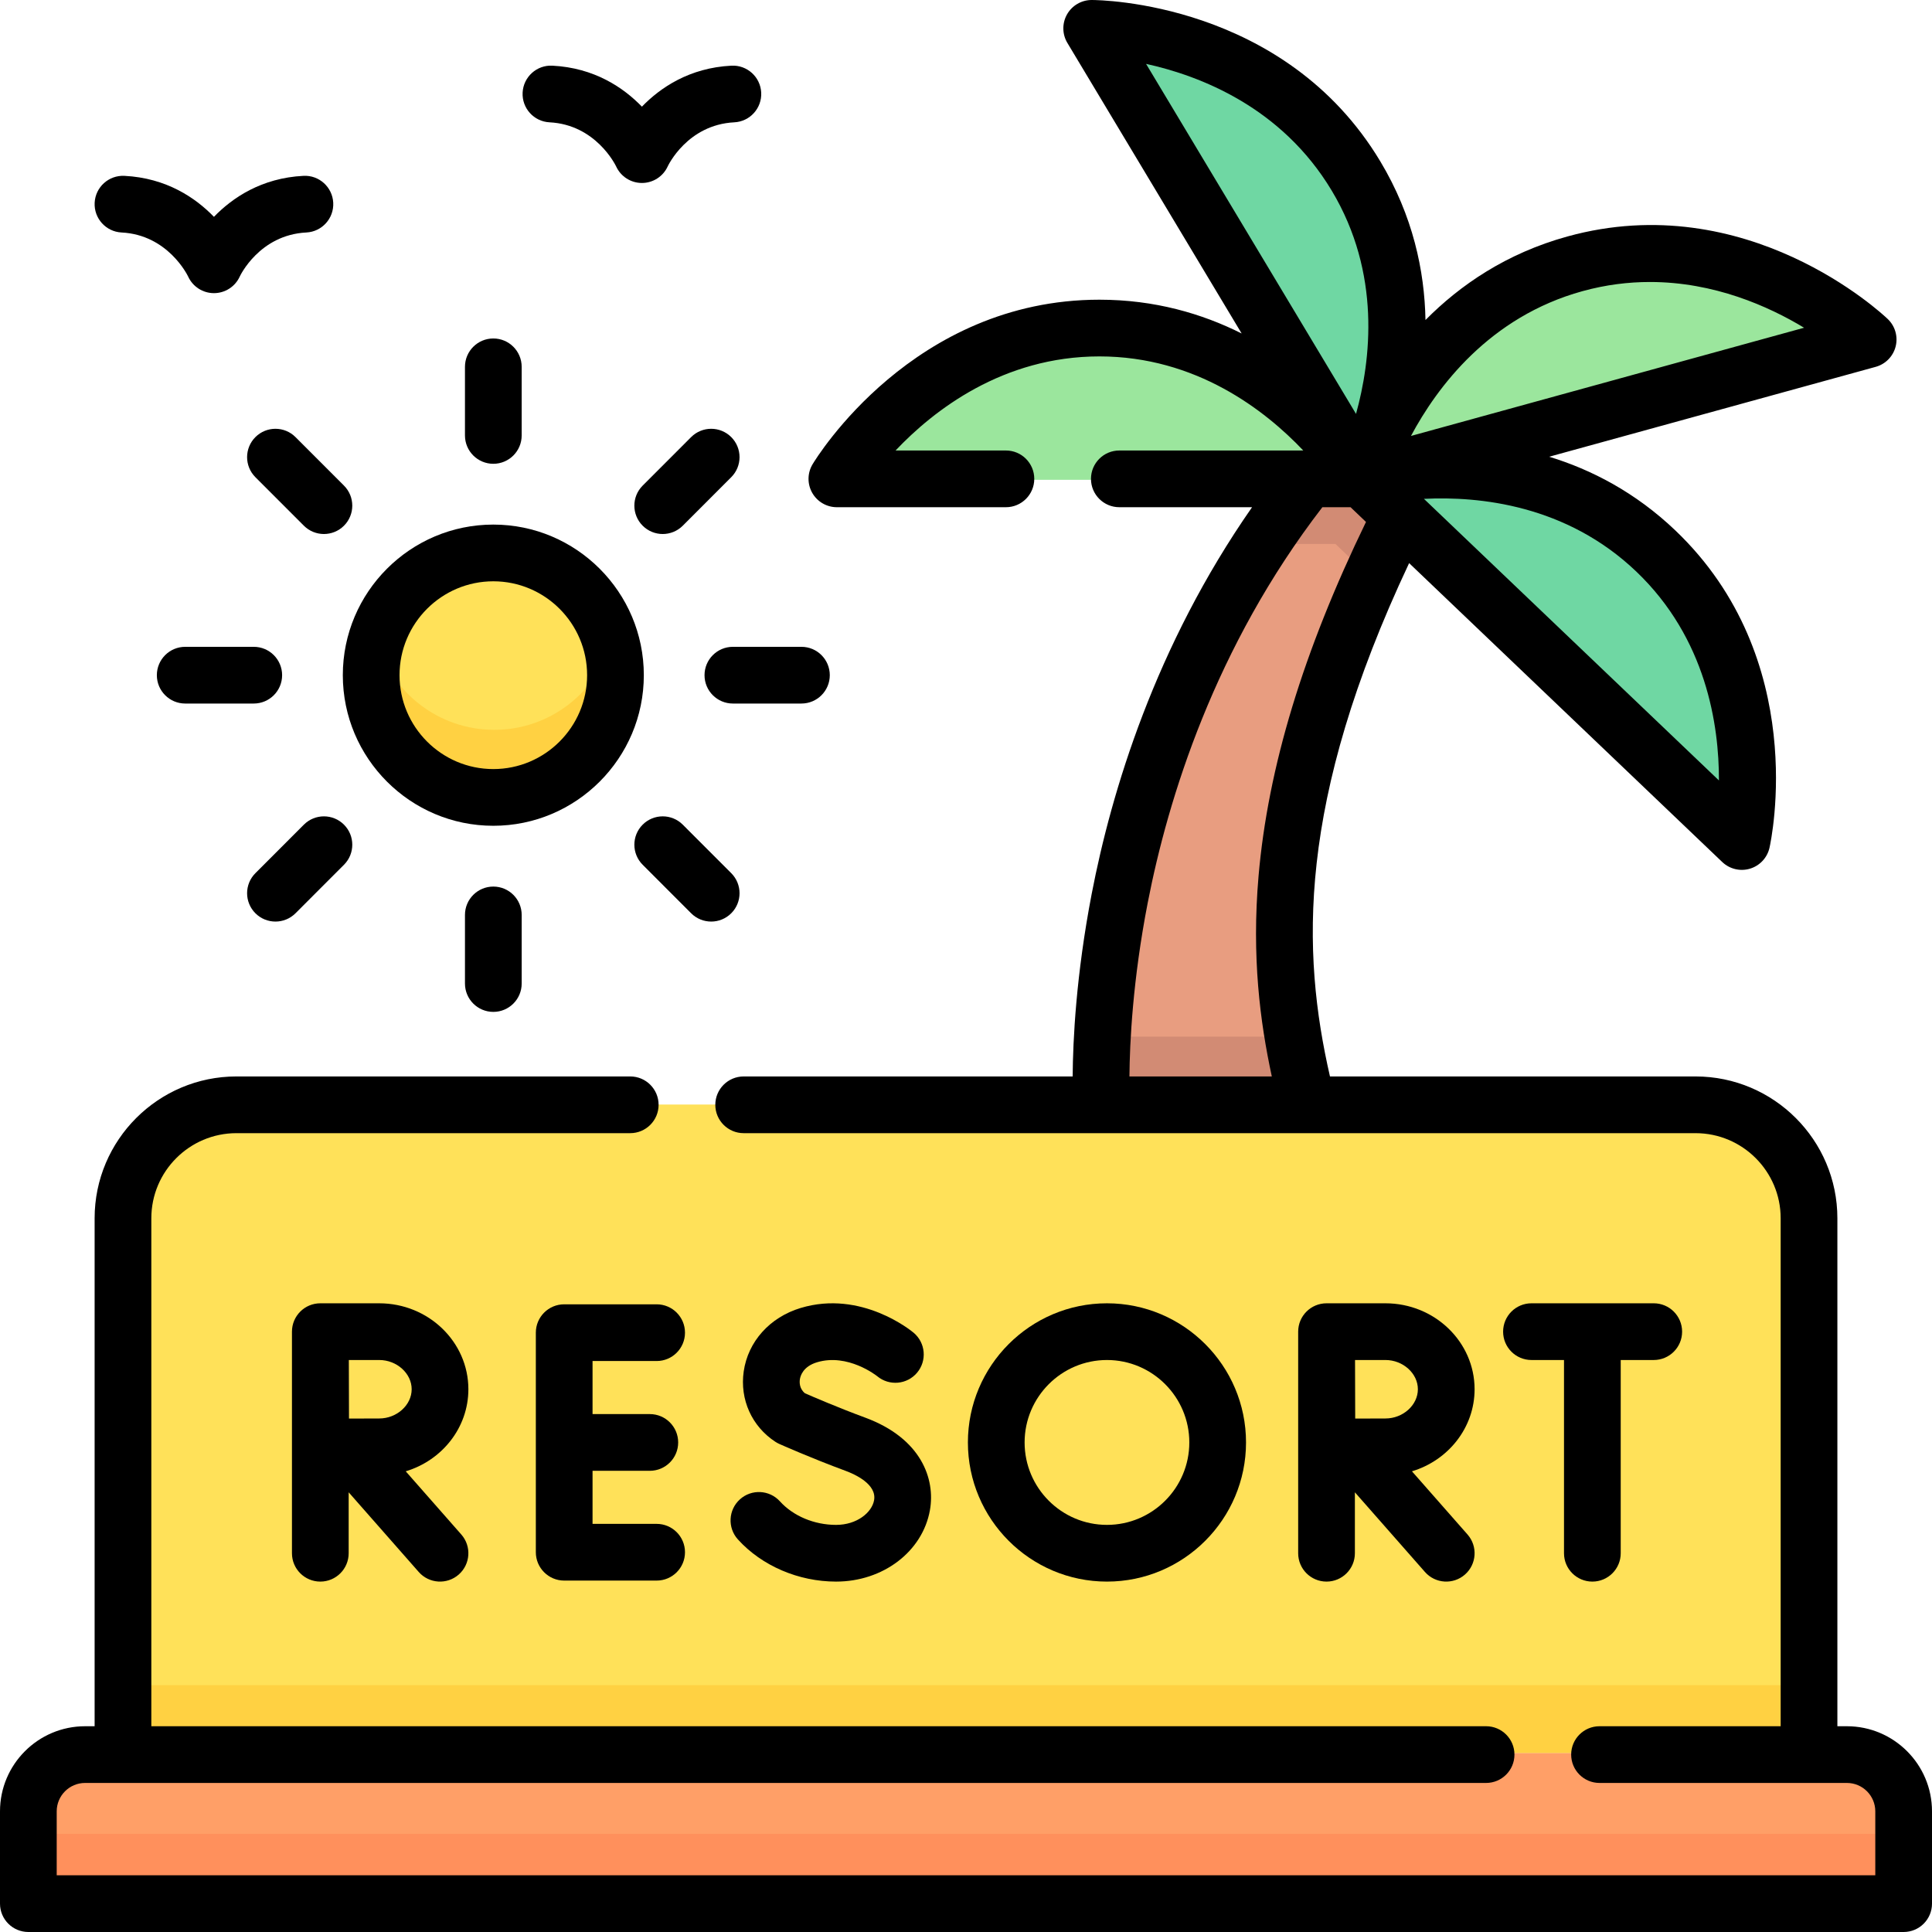
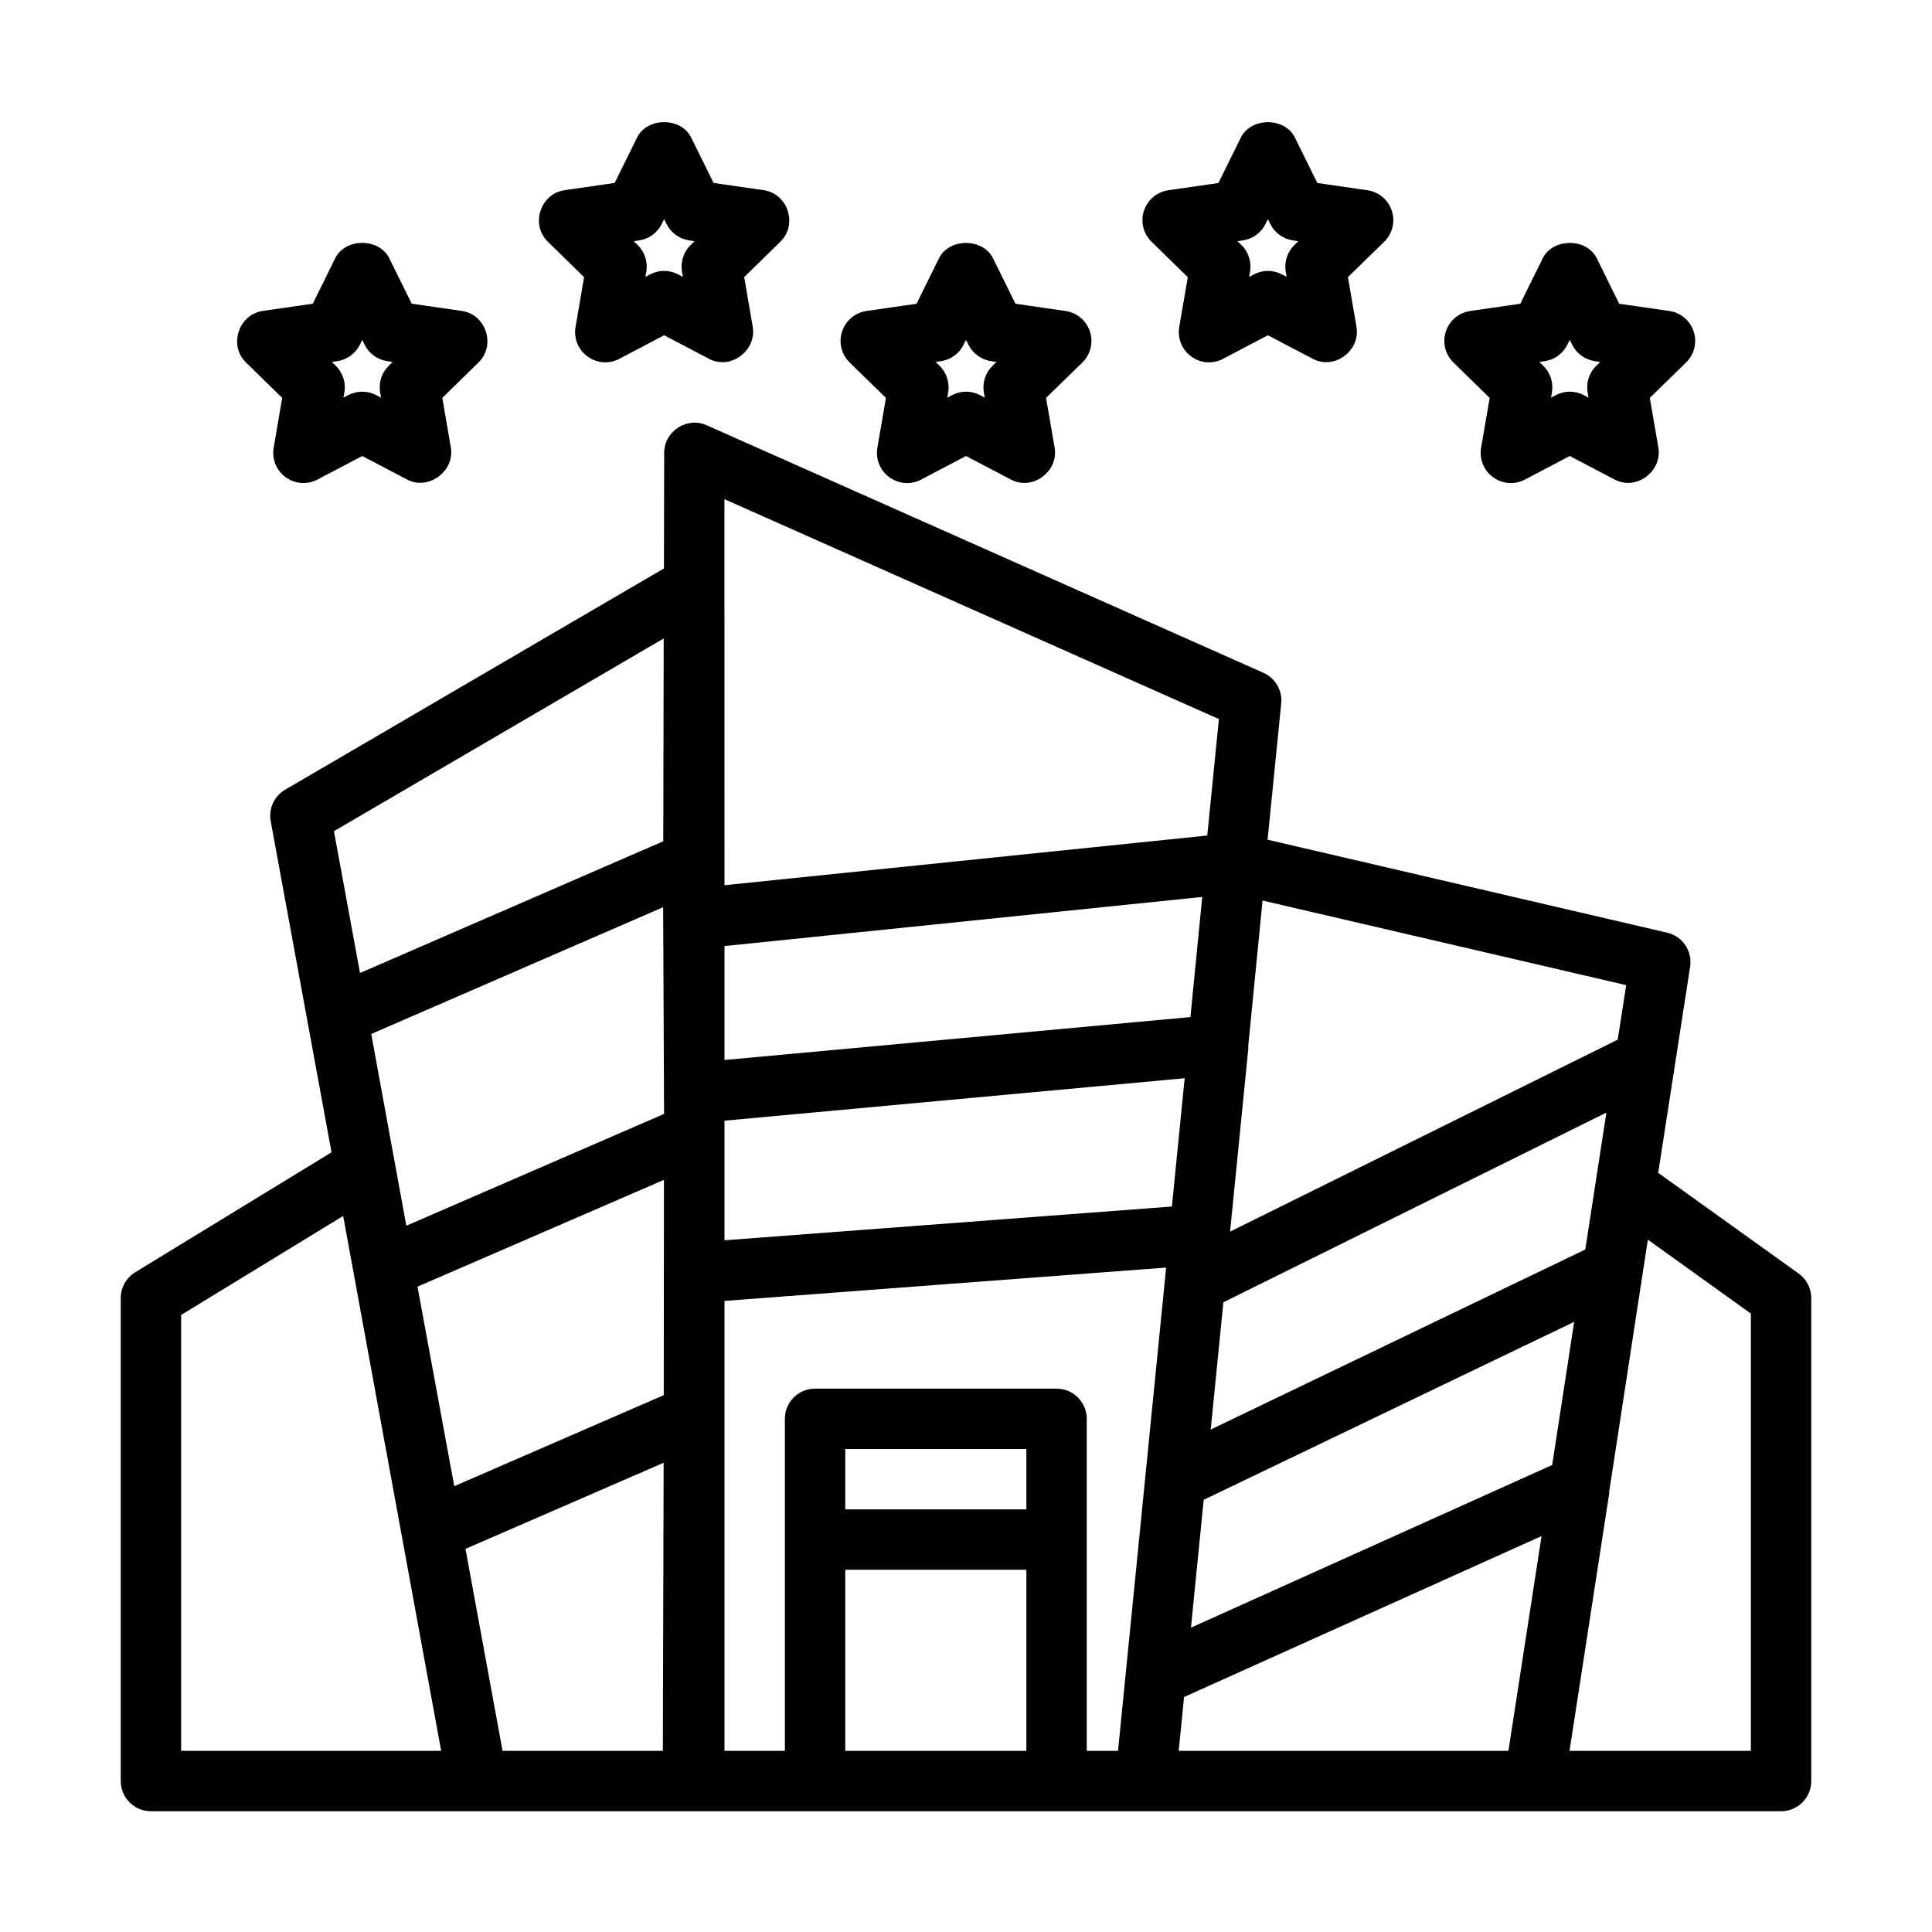
- <svg xmlns="http://www.w3.org/2000/svg" id="Capa_1" enable-background="new 0 0 512 512" viewBox="0 0 512 512">
+ <svg xmlns="http://www.w3.org/2000/svg" id="HOTEL" enable-background="new 0 0 32 32" viewBox="0 0 32 32">
+   <g>
+     <path d="m29.792 21.094-2.327-1.668.529-3.414c.04-.259-.126-.505-.381-.564l-6.618-1.54.226-2.257c.021-.215-.097-.419-.294-.507 0 0-9.219-4.099-9.223-4.101-.326-.145-.702.1-.703.456l-.004 1.916-6.274 3.665c-.182.106-.277.315-.239.522l1.007 5.484-3.252 1.987c-.148.091-.239.253-.239.427v8c0 .276.224.5.5.5h27c.276 0 .5-.224.5-.5v-8c0-.161-.078-.312-.208-.406zm-10.066 5.865.211-2.117 6.136-2.948-.364 2.371zm-.009-10.113-7.717.711v-1.887l7.913-.814zm-7.717 1.716 7.622-.703-.212 2.125-7.41.559zm-1.001-.112-4.269 1.852-.581-3.176 4.835-2.1zm-.002 1.092-.003 3.566-3.47 1.508-.609-3.305zm9.266 2.028 6.344-3.142-.35 2.268-6.204 2.982zm6.531-4.35-6.42 3.18.303-3.044c.001-.008-.003-.016-.003-.025l.238-2.415 6.023 1.401zm-6.605-5.31-.193 1.929-7.996.823-.001-6.394zm-9.196-1.335-.007 3.359-5.023 2.182-.432-2.349zm-7.993 11.205 2.684-1.64 1.623 8.86h-4.307zm4.71 3.874 3.282-1.426-.013 4.772h-2.655zm6.29 3.346v-3h3v3zm3-4h-3v-1h3zm1 4v-3-1-1.5c0-.276-.224-.5-.5-.5h-4c-.276 0-.5.224-.5.5v5.5h-1v-7.453l7.315-.552-.797 8.005zm1.523 0 .089-.892 5.921-2.666-.549 3.558zm9.477 0h-3.004l.661-4.287-.011-.002c.002-.009.009-.016.011-.026l.548-3.576.089-.576 1.706 1.224z" />
+   </g>
  <g>
    <g>
-       <g>
-         <path d="m478.974 464.576h-445.948v-141.851c0-16.575 13.437-30.012 30.011-30.012h385.925c16.575 0 30.012 13.437 30.012 30.012z" fill="#ffe159" />
-       </g>
-       <path d="m33.026 446.576h445.948v18h-445.948z" fill="#ffd142" />
-       <path d="m488.994 464.576h-465.988c-8.288 0-15.006 6.719-15.006 15.006v24.418h496v-24.418c0-8.287-6.718-15.006-15.006-15.006z" fill="#ff9f67" />
-       <path d="m8 486h496v18h-496z" fill="#ff905c" />
-       <g>
-         <ellipse cx="130.98" cy="179.081" fill="#ffe159" rx="32.307" ry="32.332" />
-       </g>
-       <path d="m130.98 193.412c-14.72 0-27.133-9.856-31.029-23.331-.826 2.858-1.278 5.875-1.278 9 0 17.856 14.464 32.331 32.307 32.331s32.307-14.475 32.307-32.331c0-3.125-.452-6.142-1.278-9-3.897 13.475-16.309 23.331-31.029 23.331z" fill="#ffd142" />
-       <g>
-         <path d="m221.851 127.154h138.867s-23.914-39.888-69.434-39.888c-45.519 0-69.433 39.888-69.433 39.888z" fill="#9be69d" />
-         <path d="m289.247 8 71.472 119.154s21.865-41.049-1.563-80.106c-23.428-39.058-69.909-39.048-69.909-39.048z" fill="#6fd7a3" />
-         <path d="m461.205 223.075-100.486-95.921s44.815-12.345 77.753 19.097 22.733 76.824 22.733 76.824z" fill="#6fd7a3" />
-         <path d="m494.614 90.3-133.896 36.854s12.489-44.806 56.378-56.887c43.89-12.08 77.518 20.033 77.518 20.033z" fill="#9be69d" />
-       </g>
-       <g>
-         <path d="m370.946 136.918-10.228-9.763h-14.123c-60.28 75.653-54.753 165.559-54.753 165.559h54.519c-7.861-31-15.033-76.653 24.585-155.796z" fill="#e89d80" />
-       </g>
-       <g fill="#d28b74">
-         <path d="m346.362 292.713c-1.395-5.502-2.768-11.469-3.862-18h-50.439c-.628 11.286-.219 18-.219 18z" />
-         <path d="m360.718 127.154h-14.123c-4.464 5.602-8.558 11.284-12.329 17h19.641l9.374 8.948c2.337-5.236 4.882-10.625 7.665-16.185z" />
-       </g>
+       <path d="m16.975 7.999c-.078.001-.157-.016-.233-.057l-.742-.389-.742.39c-.168.09-.372.074-.527-.038-.154-.111-.231-.301-.199-.489l.142-.825-.601-.587c-.136-.133-.185-.331-.126-.512.059-.182.215-.313.404-.341l.83-.12.371-.752c.168-.34.729-.34.896 0l.371.752.83.12c.188.027.345.159.404.341.059.181.01.379-.126.512l-.601.586s.141.823.142.825c.053.313-.206.578-.493.584zm-.975-1.512c.08 0 .16.02.233.058l.078.041-.015-.086c-.028-.162.026-.328.144-.442l.064-.063-.088-.013c-.163-.024-.304-.126-.376-.273l-.04-.079-.039.079c-.073.147-.213.249-.376.273l-.088.013.064.063c.118.114.171.28.144.442l-.015.086.078-.041c.072-.038.152-.058.232-.058z" />
    </g>
+   </g>
+   <g>
    <g>
-       <path d="m174.015 360.686c4.15 0 7.515-3.364 7.515-7.515s-3.365-7.515-7.515-7.515h-24.498c-4.15 0-7.515 3.364-7.515 7.515v58.185c0 4.151 3.364 7.515 7.515 7.515h24.498c4.15 0 7.515-3.364 7.515-7.515s-3.365-7.515-7.515-7.515h-16.983v-14.063h15.177c4.15 0 7.515-3.364 7.515-7.515s-3.364-7.515-7.515-7.515h-15.177v-14.064h16.983z" />
-       <path d="m221.57 404.11c-5.781 0-11.343-2.331-14.877-6.234-2.785-3.075-7.537-3.312-10.614-.526s-3.313 7.537-.527 10.615c6.336 6.997 16.062 11.175 26.018 11.175 12.451 0 22.909-7.955 24.867-18.916 1.475-8.257-2.26-19.042-17.17-24.546-7.176-2.649-13.86-5.533-15.944-6.446-1.509-1.23-1.457-2.936-1.355-3.65.144-1.003.875-3.456 4.542-4.562 8.162-2.462 15.753 3.523 15.978 3.704 3.176 2.633 7.887 2.216 10.548-.946 2.672-3.176 2.263-7.917-.913-10.588-.557-.469-13.83-11.424-29.952-6.559-8.166 2.462-13.945 8.905-15.081 16.815-1.067 7.427 2.151 14.572 8.397 18.648.332.216.681.407 1.043.568.339.152 8.426 3.753 17.531 7.115 2.531.935 8.337 3.565 7.58 7.802-.572 3.211-4.497 6.531-10.071 6.531z" />
-       <path d="m421.992 419.139c4.15 0 7.515-3.364 7.515-7.515v-51.207h8.753c4.15 0 7.515-3.364 7.515-7.515s-3.364-7.515-7.515-7.515h-32.405c-4.15 0-7.515 3.364-7.515 7.515s3.365 7.515 7.515 7.515h8.622v51.207c0 4.151 3.364 7.515 7.515 7.515z" />
-       <path d="m124.125 368.164c0-12.559-10.599-22.776-23.627-22.776h-15.593c-.003 0-.006 0-.01 0-.003 0-.006 0-.009 0-4.15 0-7.515 3.364-7.515 7.515v58.721c0 4.151 3.365 7.515 7.515 7.515s7.515-3.364 7.515-7.515v-16.148l18.566 21.111c2.749 3.125 7.501 3.413 10.606.68 3.116-2.741 3.421-7.489.68-10.606l-14.73-16.749c9.608-2.89 16.602-11.546 16.602-21.748zm-23.627 7.747c-1.877 0-8.011.026-8.011.026l-.043-15.52h8.055c4.66 0 8.598 3.548 8.598 7.747s-3.939 7.747-8.599 7.747z" />
-       <path d="m390.782 368.164c0-12.559-10.599-22.776-23.627-22.776h-15.592c-.003 0-.006 0-.01 0-.003 0-.006 0-.009 0-4.15 0-7.515 3.364-7.515 7.515v58.721c0 4.151 3.365 7.515 7.515 7.515s7.515-3.364 7.515-7.515v-16.148l18.567 21.111c2.749 3.125 7.501 3.413 10.606.68 3.116-2.741 3.421-7.489.68-10.606l-14.73-16.749c9.606-2.89 16.6-11.546 16.6-21.748zm-23.627 7.747c-1.877 0-8.012.026-8.012.026l-.044-15.52h8.055c4.661 0 8.598 3.548 8.598 7.747s-3.937 7.747-8.597 7.747z" />
-       <path d="m330.209 382.264c0-20.334-16.532-36.876-36.853-36.876s-36.853 16.542-36.853 36.876c0 20.333 16.532 36.875 36.853 36.875s36.853-16.542 36.853-36.875zm-58.677 0c0-12.046 9.79-21.846 21.824-21.846s21.824 9.8 21.824 21.846-9.79 21.845-21.824 21.845c-12.034.001-21.824-9.799-21.824-21.845z" />
-       <path d="m489.45 457.47h-2.525v-134.615c0-20.724-16.861-37.585-37.585-37.585h-96.884c-7.503-32.812-8.888-72.621 20.976-136.039l82.985 79.215c1.962 1.879 4.8 2.538 7.364 1.757 2.592-.784 4.562-2.902 5.156-5.544.455-2.026 10.747-50.011-24.921-84.059-10.618-10.136-22.277-16.141-33.469-19.563l86.527-23.816c2.61-.718 4.631-2.785 5.293-5.409.661-2.624-.139-5.402-2.097-7.271-1.501-1.435-37.317-34.97-84.853-21.884-16.223 4.465-28.495 12.899-37.65 22.15-.243-13.018-3.307-27.598-11.966-42.035-25.36-42.278-74.373-42.772-76.488-42.772-.001 0-.002 0-.003 0-2.707.001-5.204 1.457-6.538 3.812-1.333 2.356-1.297 5.247.095 7.567l46.184 76.997c-10.456-5.25-23.03-8.954-37.698-8.954-49.298 0-74.947 41.836-76.015 43.617-1.392 2.322-1.428 5.212-.093 7.567 1.334 2.355 3.832 3.811 6.539 3.811h44.793c4.15 0 7.515-3.364 7.515-7.515s-3.365-7.515-7.515-7.515h-29.247c10.101-10.656 28.416-24.936 54.024-24.936 25.611 0 43.928 14.285 54.026 24.936h-48.744c-4.15 0-7.515 3.364-7.515 7.515s3.365 7.515 7.515 7.515h35.173c-25.705 36.858-37.287 75.41-42.493 102.431-4.16 21.587-4.984 38.913-5.05 48.423h-87.186c-4.15 0-7.515 3.364-7.515 7.515s3.365 7.515 7.515 7.515h252.26c12.437 0 22.556 10.118 22.556 22.556v134.613h-48.006c-4.15 0-7.515 3.364-7.515 7.515s3.365 7.515 7.515 7.515h65.56c4.147 0 7.521 3.374 7.521 7.521v16.951h-481.942v-16.952c0-4.147 3.374-7.521 7.52-7.521h371.282c4.15 0 7.515-3.364 7.515-7.515s-3.365-7.515-7.515-7.515h-353.727v-134.614c0-12.437 10.118-22.556 22.556-22.556h104.36c4.15 0 7.515-3.364 7.515-7.515s-3.364-7.515-7.515-7.515h-104.36c-20.725 0-37.585 16.861-37.585 37.585v134.616h-2.525c-12.434 0-22.55 10.115-22.55 22.55v24.466c0 4.15 3.364 7.514 7.515 7.514h496.971c4.15 0 7.515-3.364 7.515-7.515v-24.465c-.001-12.435-10.117-22.55-22.551-22.55zm-33.912-250.641-78.182-74.63c14.656-.73 37.756 1.586 56.284 19.273 18.527 17.686 21.935 40.667 21.898 55.357zm-36.132-129.679c6.182-1.702 12.156-2.419 17.842-2.419 17.025 0 31.437 6.433 40.854 12.124l-104.18 28.675c6.917-12.955 20.794-31.585 45.484-38.38zm-66.493-26.646c13.18 21.973 10.375 45.035 6.448 59.185l-55.641-92.763c14.296 3.14 35.934 11.472 49.193 33.578zm-53.604 234.766c.078-8.902.867-25.547 4.855-46.051 5.355-27.531 17.733-67.762 46.277-104.802h7.472l4.089 3.903c-16.651 34.332-25.986 65.088-28.473 93.857-1.847 21.373.398 38.666 3.515 53.093z" />
-       <path d="m130.735 218.839c21.992 0 39.885-17.903 39.885-39.91 0-22.006-17.892-39.909-39.885-39.909s-39.885 17.903-39.885 39.909c0 22.007 17.893 39.91 39.885 39.91zm0-64.789c13.705 0 24.855 11.161 24.855 24.88s-11.15 24.881-24.855 24.881-24.856-11.161-24.856-24.881c.001-13.72 11.151-24.88 24.856-24.88z" />
-       <path d="m130.735 122.91c4.15 0 7.515-3.364 7.515-7.515v-18.181c0-4.151-3.365-7.515-7.515-7.515s-7.515 3.364-7.515 7.515v18.181c.001 4.151 3.365 7.515 7.515 7.515z" />
-       <path d="m123.221 242.465v18.181c0 4.151 3.364 7.515 7.515 7.515 4.15 0 7.515-3.364 7.515-7.515v-18.181c0-4.151-3.365-7.515-7.515-7.515-4.151 0-7.515 3.364-7.515 7.515z" />
-       <path d="m74.764 178.93c0-4.151-3.365-7.515-7.515-7.515h-18.167c-4.15 0-7.515 3.364-7.515 7.515s3.365 7.515 7.515 7.515h18.167c4.15-.001 7.515-3.365 7.515-7.515z" />
-       <path d="m219.903 178.93c0-4.151-3.364-7.515-7.515-7.515h-18.167c-4.15 0-7.515 3.364-7.515 7.515s3.364 7.515 7.515 7.515h18.167c4.15-.001 7.515-3.365 7.515-7.515z" />
-       <path d="m67.686 115.833c-2.936 2.934-2.937 7.692-.004 10.628l12.846 12.855c2.934 2.936 7.691 2.937 10.627.004 2.936-2.935 2.937-7.692.004-10.628l-12.846-12.855c-2.933-2.936-7.691-2.938-10.627-.004z" />
-       <path d="m188.473 244.226c1.922 0 3.844-.733 5.312-2.199 2.936-2.934 2.937-7.692.004-10.628l-12.846-12.855c-2.934-2.935-7.691-2.937-10.627-.004-2.936 2.934-2.937 7.692-.004 10.628l12.846 12.855c1.467 1.469 3.39 2.203 5.315 2.203z" />
-       <path d="m72.998 244.226c1.924 0 3.848-.735 5.316-2.202l12.846-12.855c2.934-2.936 2.932-7.694-.004-10.628-2.936-2.932-7.694-2.932-10.627.004l-12.846 12.855c-2.933 2.936-2.932 7.694.004 10.628 1.467 1.465 3.388 2.198 5.311 2.198z" />
-       <path d="m193.788 126.461c2.933-2.936 2.932-7.694-.004-10.628-2.935-2.934-7.694-2.932-10.627.004l-12.846 12.855c-2.934 2.936-2.932 7.694.004 10.628 2.935 2.933 7.693 2.931 10.627-.004z" />
-       <path d="m145.627 32.415c12.236.617 17.458 11.28 17.648 11.675 1.22 2.68 3.894 4.4 6.839 4.4s5.618-1.72 6.839-4.4c.05-.111 5.171-11.046 17.647-11.675 4.145-.208 7.336-3.739 7.126-7.884-.209-4.144-3.736-7.338-7.884-7.126-11.136.562-18.84 5.815-23.729 10.861-4.889-5.046-12.593-10.299-23.729-10.861-4.144-.219-7.674 2.981-7.884 7.126s2.982 7.676 7.127 7.884z" />
-       <path d="m32.211 61.611c12.237.617 17.458 11.279 17.648 11.675 1.221 2.68 3.894 4.4 6.839 4.4s5.618-1.72 6.839-4.4c.05-.111 5.171-11.046 17.647-11.675 4.145-.208 7.336-3.739 7.126-7.884-.209-4.145-3.745-7.348-7.884-7.126-11.136.562-18.839 5.815-23.729 10.861-4.889-5.046-12.592-10.299-23.729-10.861-4.155-.202-7.675 2.981-7.884 7.126s2.982 7.675 7.127 7.884z" />
+       <path d="m21.975 5.999c-.078.001-.157-.016-.233-.057l-.742-.389-.742.39c-.168.091-.372.075-.527-.038-.154-.111-.231-.301-.199-.489l.142-.825-.601-.587c-.136-.133-.185-.331-.126-.512.059-.182.215-.313.404-.341l.83-.12.371-.752c.168-.34.729-.34.896 0l.371.752.83.12c.188.027.345.159.404.341.059.181.01.379-.126.512l-.601.586s.141.823.142.825c.053.313-.206.578-.493.584zm-.975-1.512c.08 0 .16.02.233.058l.078.041-.015-.086c-.028-.162.026-.328.144-.442l.064-.063-.088-.013c-.163-.024-.304-.126-.376-.273l-.04-.079-.039.079c-.073.147-.213.249-.376.273l-.088.013.064.063c.118.114.171.28.144.442l-.015.086.078-.041c.072-.038.152-.058.232-.058z" />
+     </g>
+   </g>
+   <g>
+     <g>
+       <path d="m26.975 7.999c-.078.001-.157-.016-.233-.057l-.742-.389-.742.39c-.168.09-.372.074-.527-.038-.154-.111-.231-.301-.199-.489l.142-.825-.601-.587c-.136-.133-.185-.331-.126-.512.059-.182.215-.313.404-.341l.83-.12.371-.752c.168-.34.729-.34.896 0l.371.752.83.12c.188.027.345.159.404.341.059.181.01.379-.126.512l-.601.586.142.825c.052.308-.205.578-.493.584zm-.975-1.512c.08 0 .16.02.233.058l.078.041-.015-.086c-.028-.162.026-.328.144-.442l.064-.063-.088-.013c-.163-.024-.304-.126-.376-.273l-.04-.079-.039.079c-.073.147-.213.249-.376.273l-.088.013.064.063c.118.114.171.28.144.442l-.015.086.078-.041c.072-.038.152-.058.232-.058z" />
+     </g>
+   </g>
+   <g>
+     <g>
+       <path d="m11.975 5.999c-.078.001-.157-.016-.233-.057l-.742-.389-.742.39c-.168.09-.371.075-.527-.039-.153-.111-.231-.3-.198-.489l.141-.825s-.6-.586-.601-.587c-.29-.284-.124-.794.278-.853l.83-.12.371-.752c.168-.34.729-.34.896 0l.371.752s.828.12.83.12c.402.058.568.569.277.853l-.6.587s.141.824.142.825c.052.307-.205.578-.493.584zm-.975-1.512c.08 0 .16.02.233.058l.078.041-.015-.086c-.028-.162.026-.328.144-.442l.064-.063-.088-.013c-.163-.024-.304-.126-.376-.273l-.04-.079-.039.079c-.073.147-.213.249-.376.273l-.088.013.064.063c.118.114.171.28.144.442l-.015.086.078-.041c.072-.038.152-.058.232-.058z" />
+     </g>
+   </g>
+   <g>
+     <g>
+       <path d="m6.975 7.997c-.078.002-.158-.014-.233-.055l-.742-.389-.742.39c-.168.089-.372.074-.527-.039-.153-.111-.231-.3-.198-.489l.141-.825s-.599-.586-.601-.587c-.289-.283-.121-.795.278-.853l.83-.12.371-.752c.168-.34.729-.34.896 0l.371.752s.828.12.83.12c.402.058.568.569.277.853l-.6.587s.141.822.142.825c.052.307-.209.572-.493.582zm-.975-1.51c.08 0 .16.02.233.058l.078.041-.015-.086c-.028-.162.026-.328.143-.442l.064-.063-.087-.013c-.164-.024-.304-.126-.377-.273l-.039-.079-.039.079c-.073.147-.213.249-.377.273l-.087.013.064.063c.117.114.171.28.143.442l-.015.086.078-.041c.073-.038.153-.058.233-.058z" />
    </g>
  </g>
</svg>
